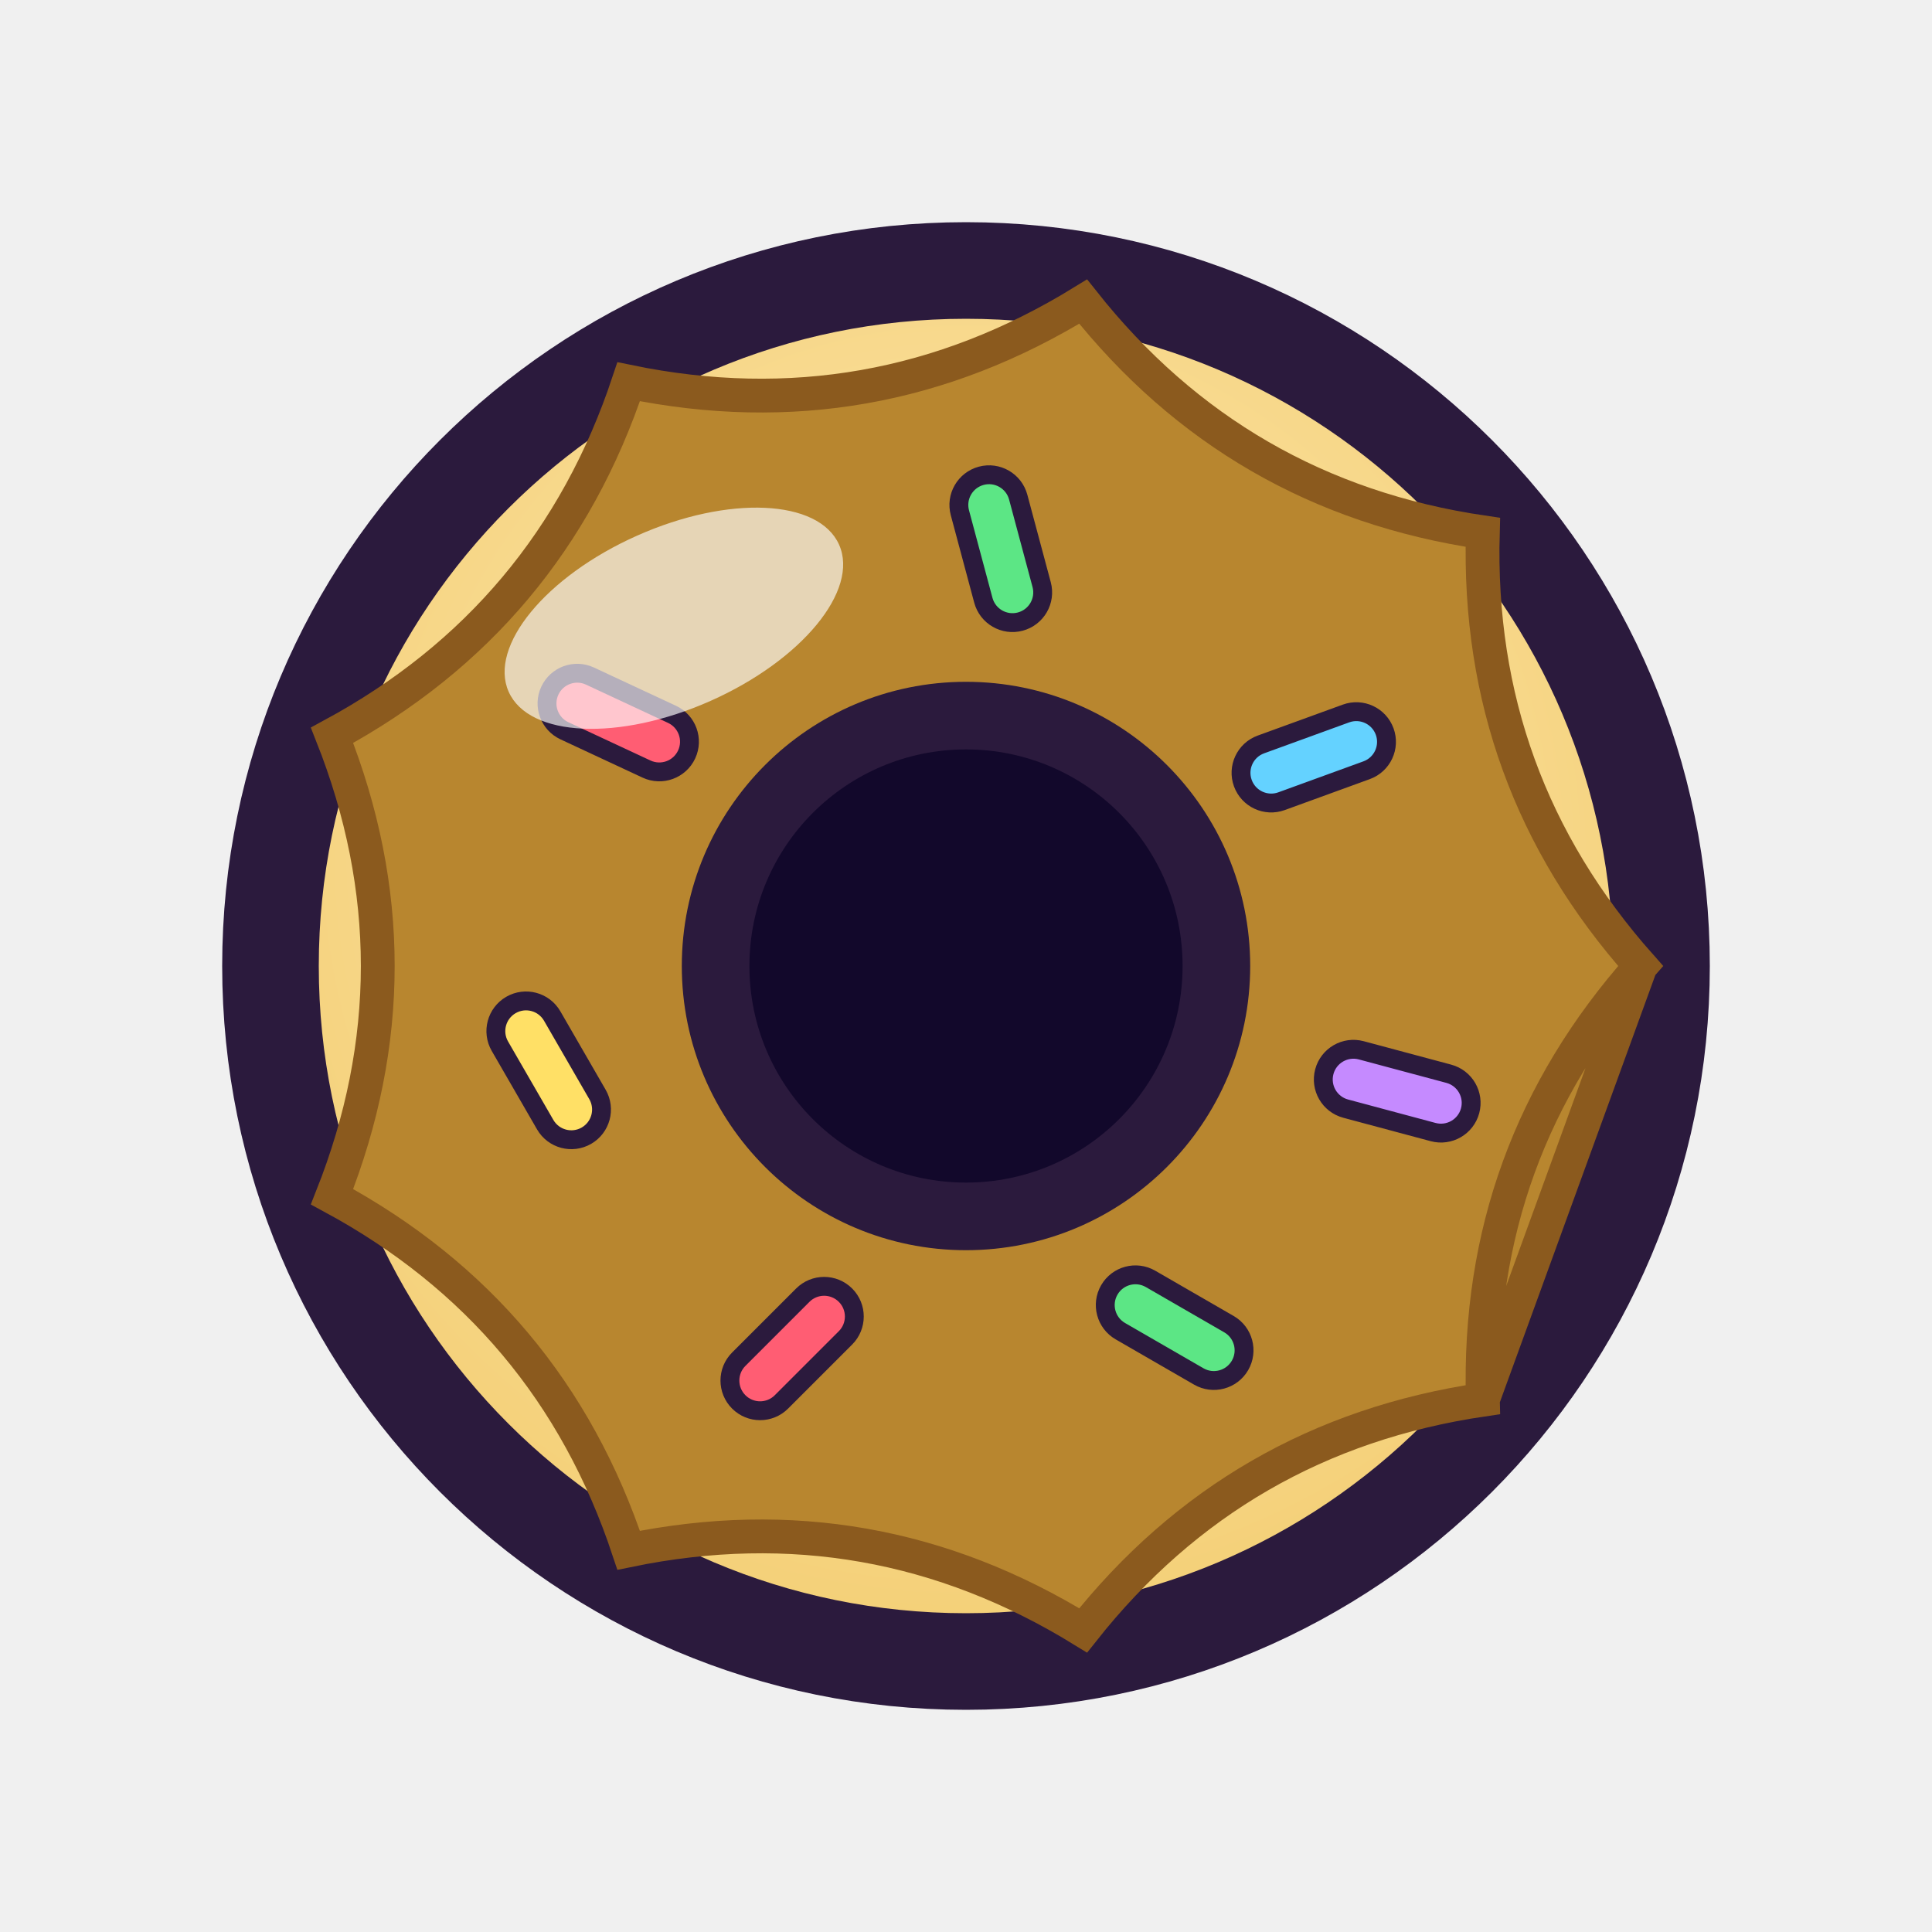
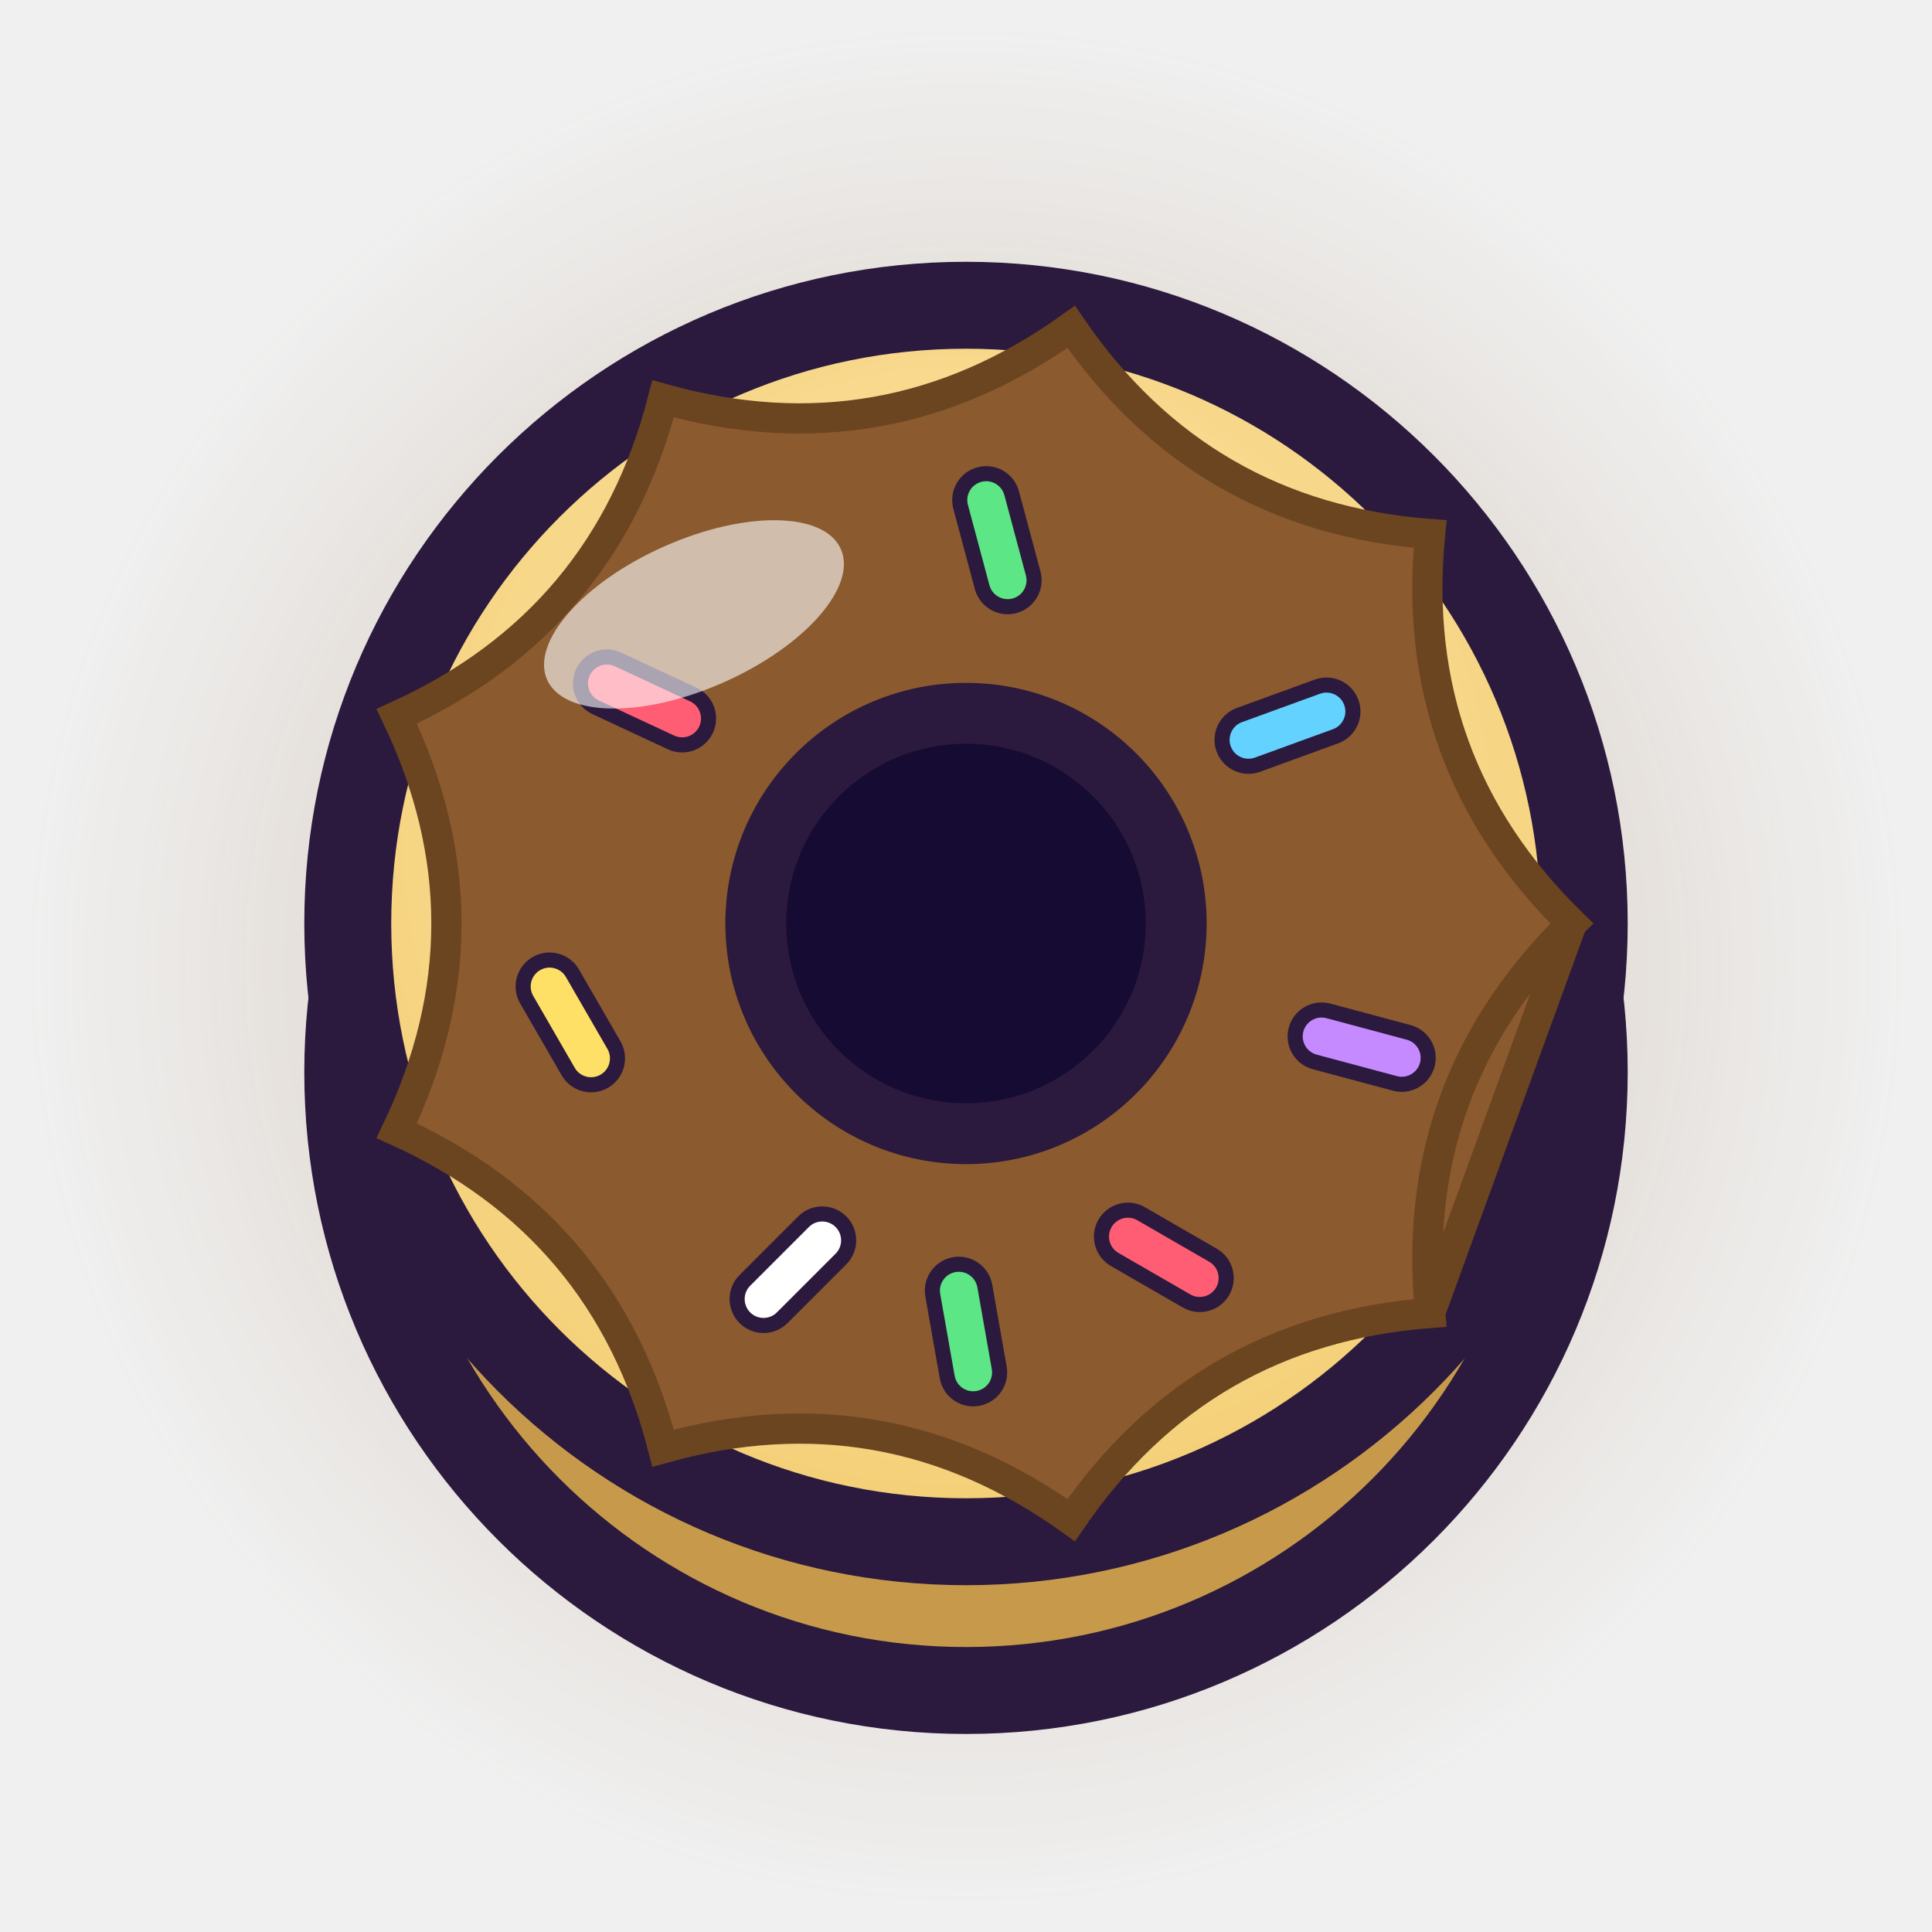
<svg xmlns="http://www.w3.org/2000/svg" width="256" height="256" viewBox="0 0 256 256">
  <defs>
+     <radialGradient id="halo" cx="0.5" cy="0.5" r="0.5">
+       <stop offset="0" stop-color="#8B5A2E" stop-opacity="0.55" />
+       <stop offset="0.6" stop-color="#8B5A2E" stop-opacity="0.28" />
+       <stop offset="1" stop-color="#8B5A2E" stop-opacity="0" />
+     </radialGradient>
    <radialGradient id="g" cx="0.5" cy="0.42" r="0.65">
      <stop offset="0" stop-color="#FFEBB8" />
      <stop offset="1" stop-color="#F2CB6C" />
    </radialGradient>
  </defs>
-   <circle cx="128" cy="128" r="92.16" fill="url(#g)" stroke="#2B1A3D" stroke-width="12.8" />
-   <path d="M 217.395 128 Q 195.55 152.586 196.481 185.462 Q 163.942 190.254 143.523 216.037 Q 115.517 198.793 83.302 205.419 Q 72.933 174.207 43.996 158.575 Q 56.115 128 43.996 97.425 Q 72.933 81.793 83.302 50.581 Q 115.517 57.207 143.523 39.963 Q 163.942 65.746 196.481 70.538 Q 195.55 103.414 217.395 128 Q 195.55 152.586 196.481 185.462 Z" fill="#B8862F" stroke="#8B5A1E" stroke-width="4.48" />
-   <circle cx="128" cy="128" r="33.178" fill="#12082B" />
-   <circle cx="128" cy="128" r="33.178" fill="none" stroke="#2B1A3D" stroke-width="8.96" />
-   <rect x="71.92" y="91.744" width="20" height="8" rx="4" fill="#FF5D73" stroke="#2B1A3D" stroke-width="2.5" transform="rotate(25 81.92 95.744)" />
-   <rect x="122.608" y="68.704" width="20" height="8" rx="4" fill="#5CE685" stroke="#2B1A3D" stroke-width="2.5" transform="rotate(75 132.608 72.704)" />
-   <rect x="164.08" y="96.352" width="20" height="8" rx="4" fill="#64D2FF" stroke="#2B1A3D" stroke-width="2.5" transform="rotate(-20 174.08 100.352)" />
-   <rect x="62.704" y="137.824" width="20" height="8" rx="4" fill="#FFE066" stroke="#2B1A3D" stroke-width="2.5" transform="rotate(60 72.704 141.824)" />
-   <rect x="175.139" y="140.589" width="20" height="8" rx="4" fill="#C58AFF" stroke="#2B1A3D" stroke-width="2.5" transform="rotate(15 185.1392 144.5888)" />
-   <rect x="94.96" y="174.688" width="20" height="8" rx="4" fill="#FF5D73" stroke="#2B1A3D" stroke-width="2.5" transform="rotate(-45 104.96 178.688)" />
-   <rect x="145.648" y="171.923" width="20" height="8" rx="4" fill="#5CE685" stroke="#2B1A3D" stroke-width="2.5" transform="rotate(30 155.648 175.9232)" />
-   <ellipse cx="89.293" cy="81.92" rx="23.962" ry="11.981" fill="#ffffff" opacity="0.65" transform="rotate(-24 89.2928 81.92)" />
+   <circle cx="128" cy="128" r="125.44" fill="url(#halo)" opacity="0.5" />
+   <circle cx="128" cy="142.08" r="81.92" fill="#C79A4B" stroke="#2B1A3D" stroke-width="11.52" />
+   <circle cx="128" cy="122.368" r="81.92" fill="url(#g)" stroke="#2B1A3D" stroke-width="11.52" />
+   <path d="M 208.282 122.368 Q 186.505 143.662       189.499 173.972 Q 159.13 176.286       141.941 201.43 Q 117.189 183.681       87.859 191.894 Q 80.307 162.387       52.56 149.826 Q 65.741 122.368       52.56 94.91 Q 80.307 82.349       87.859 52.842 Q 117.189 61.055       141.941 43.306 Q 159.13 68.45       189.499 70.764 Q 186.505 101.074       208.282 122.368 Q 186.505 143.662       189.499 173.972 Z" fill="#8B5A2E" stroke="#6B4420" stroke-width="4" />
+   <circle cx="128" cy="122.368" r="27.853" fill="#160B33" />
+   <circle cx="128" cy="122.368" r="27.853" fill="none" stroke="#2B1A3D" stroke-width="8.064" />
+   <rect x="76.402" y="89.377" width="18" height="7" rx="3.5" fill="#FF5D73" stroke="#2B1A3D" stroke-width="2" transform="rotate(25 85.4016 92.8768)" />
+   <rect x="123.096" y="68.078" width="18" height="7" rx="3.5" fill="#5CE685" stroke="#2B1A3D" stroke-width="2" transform="rotate(75 132.096 71.5776)" />
+   <rect x="161.598" y="92.654" width="18" height="7" rx="3.5" fill="#64D2FF" stroke="#2B1A3D" stroke-width="2" transform="rotate(-20 170.5984 96.1536)" />
+   <rect x="66.571" y="131.975" width="18" height="7" rx="3.5" fill="#FFE066" stroke="#2B1A3D" stroke-width="2" transform="rotate(60 75.5712 135.4752)" />
+   <rect x="171.429" y="135.252" width="18" height="7" rx="3.5" fill="#C58AFF" stroke="#2B1A3D" stroke-width="2" transform="rotate(15 180.4288 138.752)" />
+   <rect x="96.062" y="164.743" width="18" height="7" rx="3.5" fill="#ffffff" stroke="#2B1A3D" stroke-width="2" transform="rotate(-45 105.0624 168.2432)" />
+   <rect x="145.214" y="163.105" width="18" height="7" rx="3.5" fill="#FF5D73" stroke="#2B1A3D" stroke-width="2" transform="rotate(30 154.2144 166.6048)" />
+   <rect x="119" y="172.935" width="18" height="7" rx="3.5" fill="#5CE685" stroke="#2B1A3D" stroke-width="2" transform="rotate(80 128 176.4352)" />
+   <ellipse cx="91.955" cy="81.408" rx="21.299" ry="9.83" fill="#ffffff" opacity="0.6" transform="rotate(-24 91.9552 81.408)" />
</svg>
